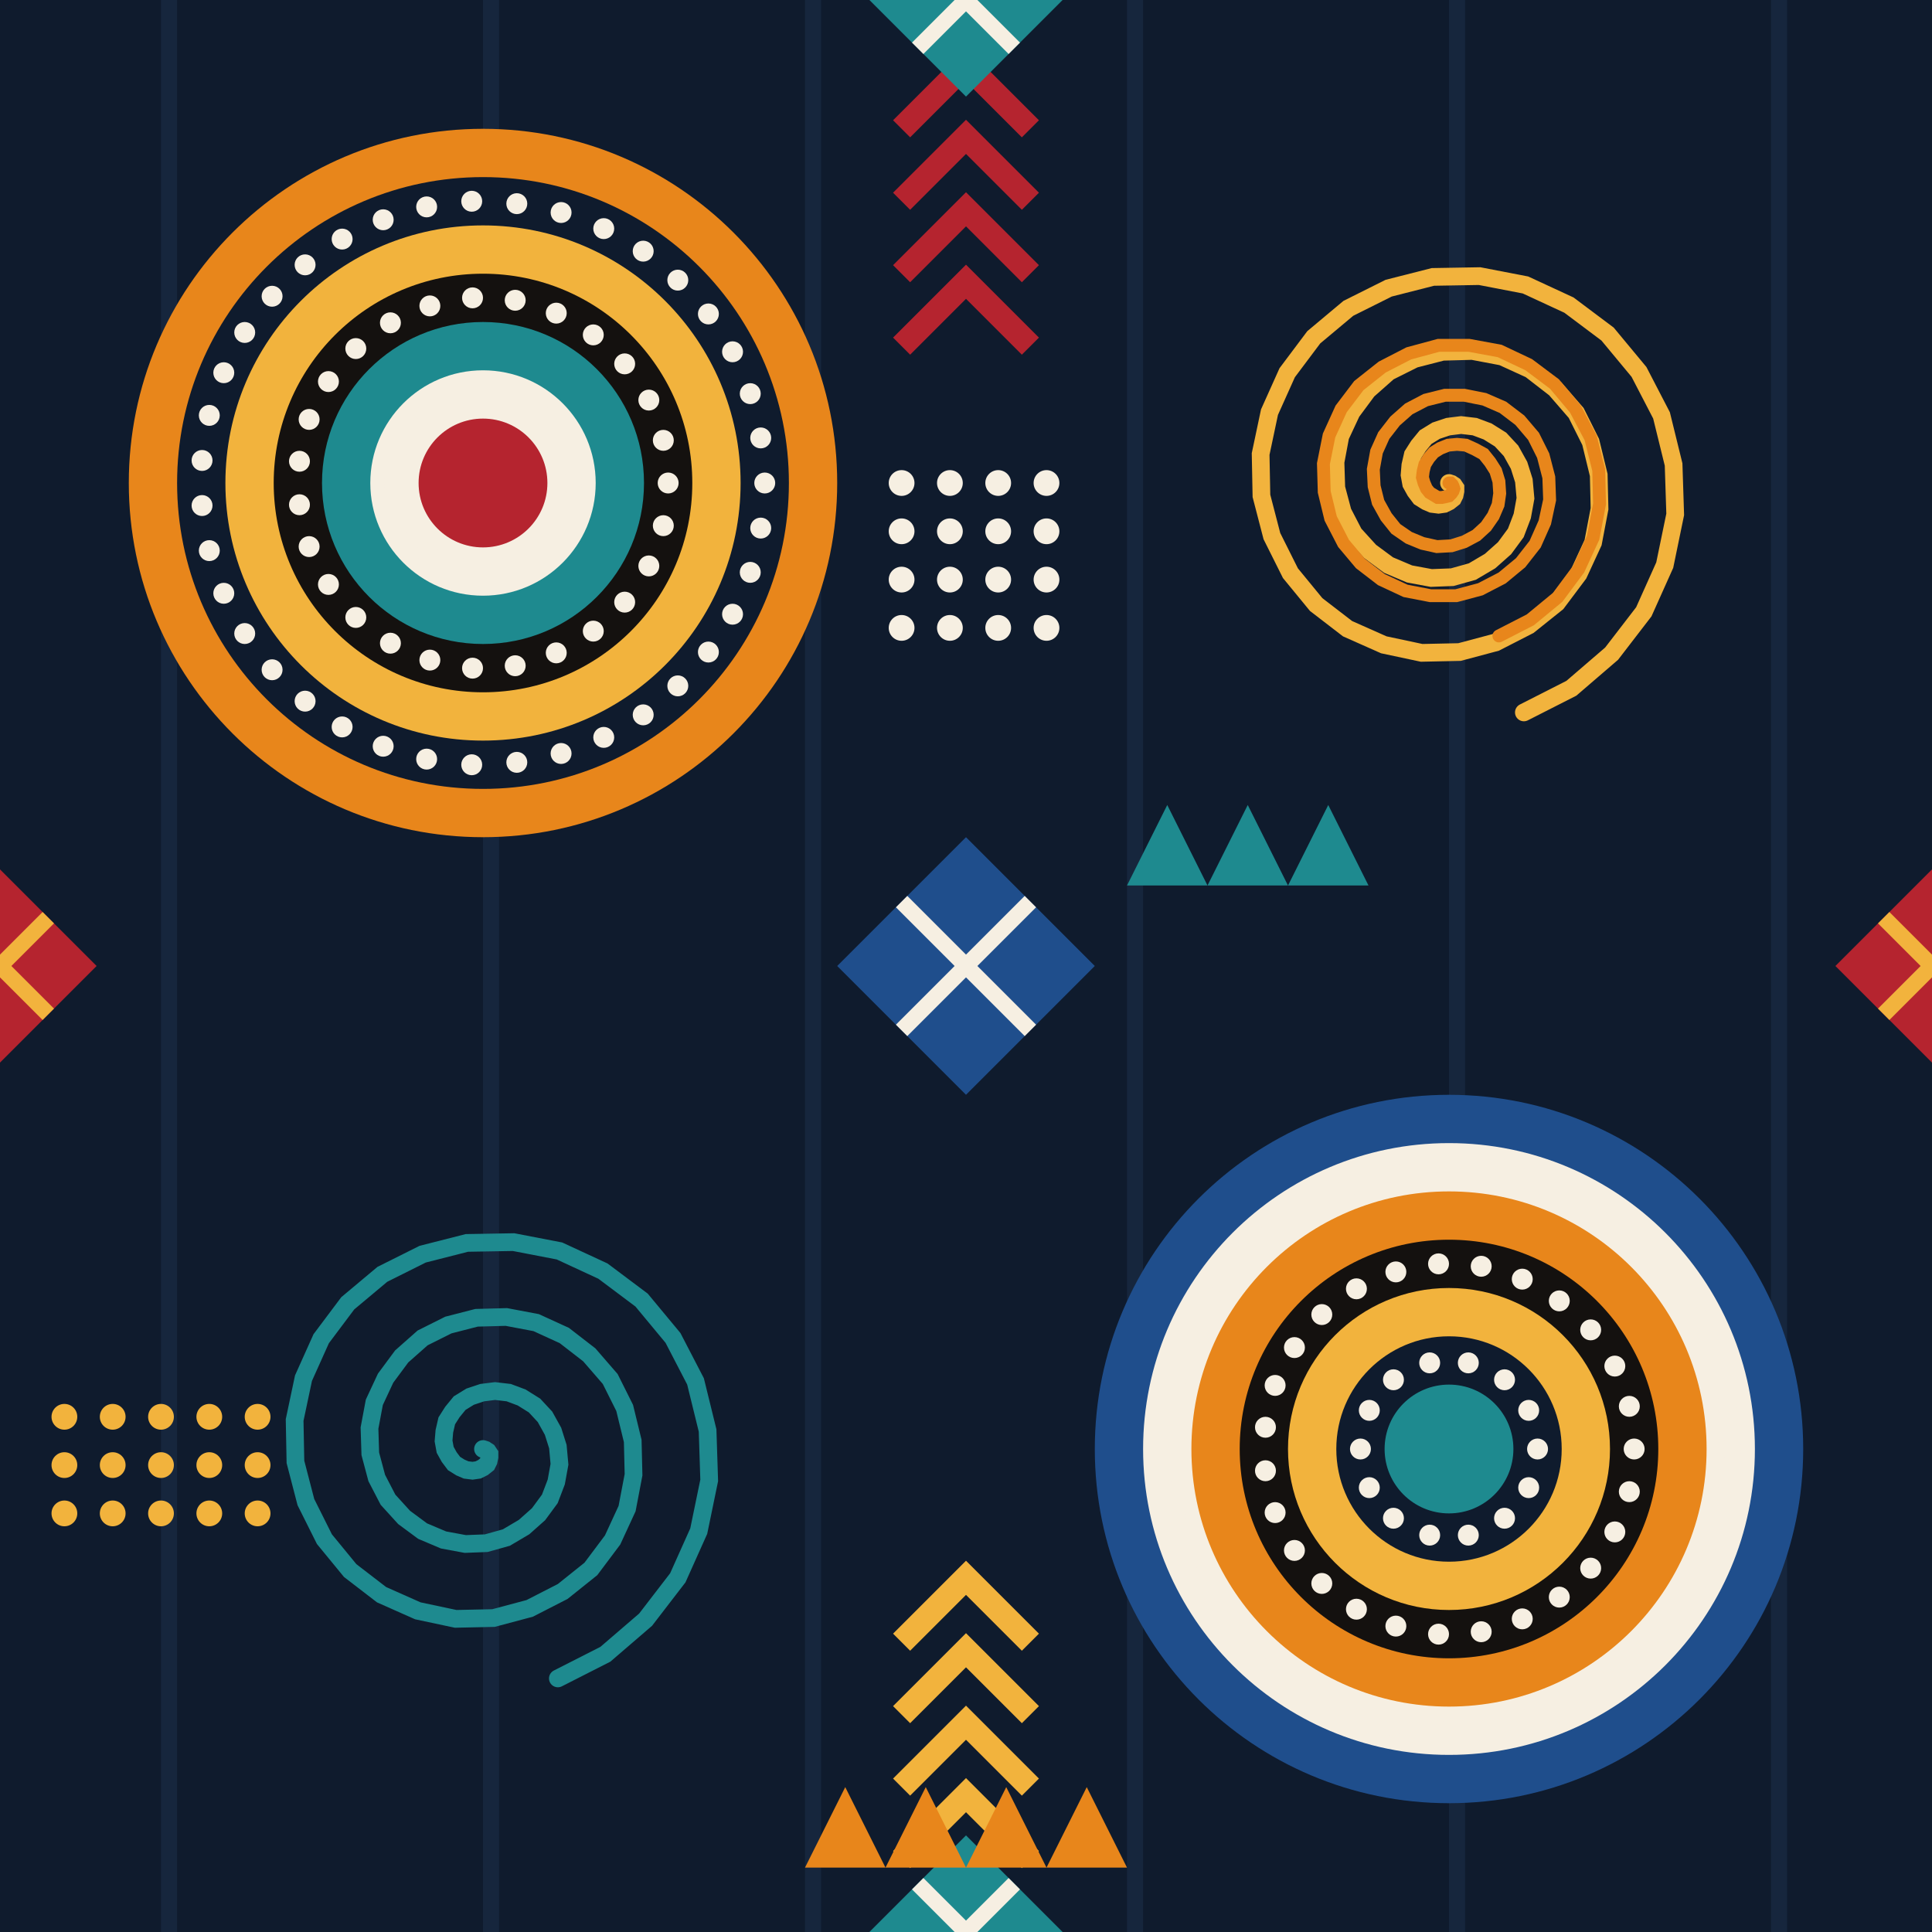
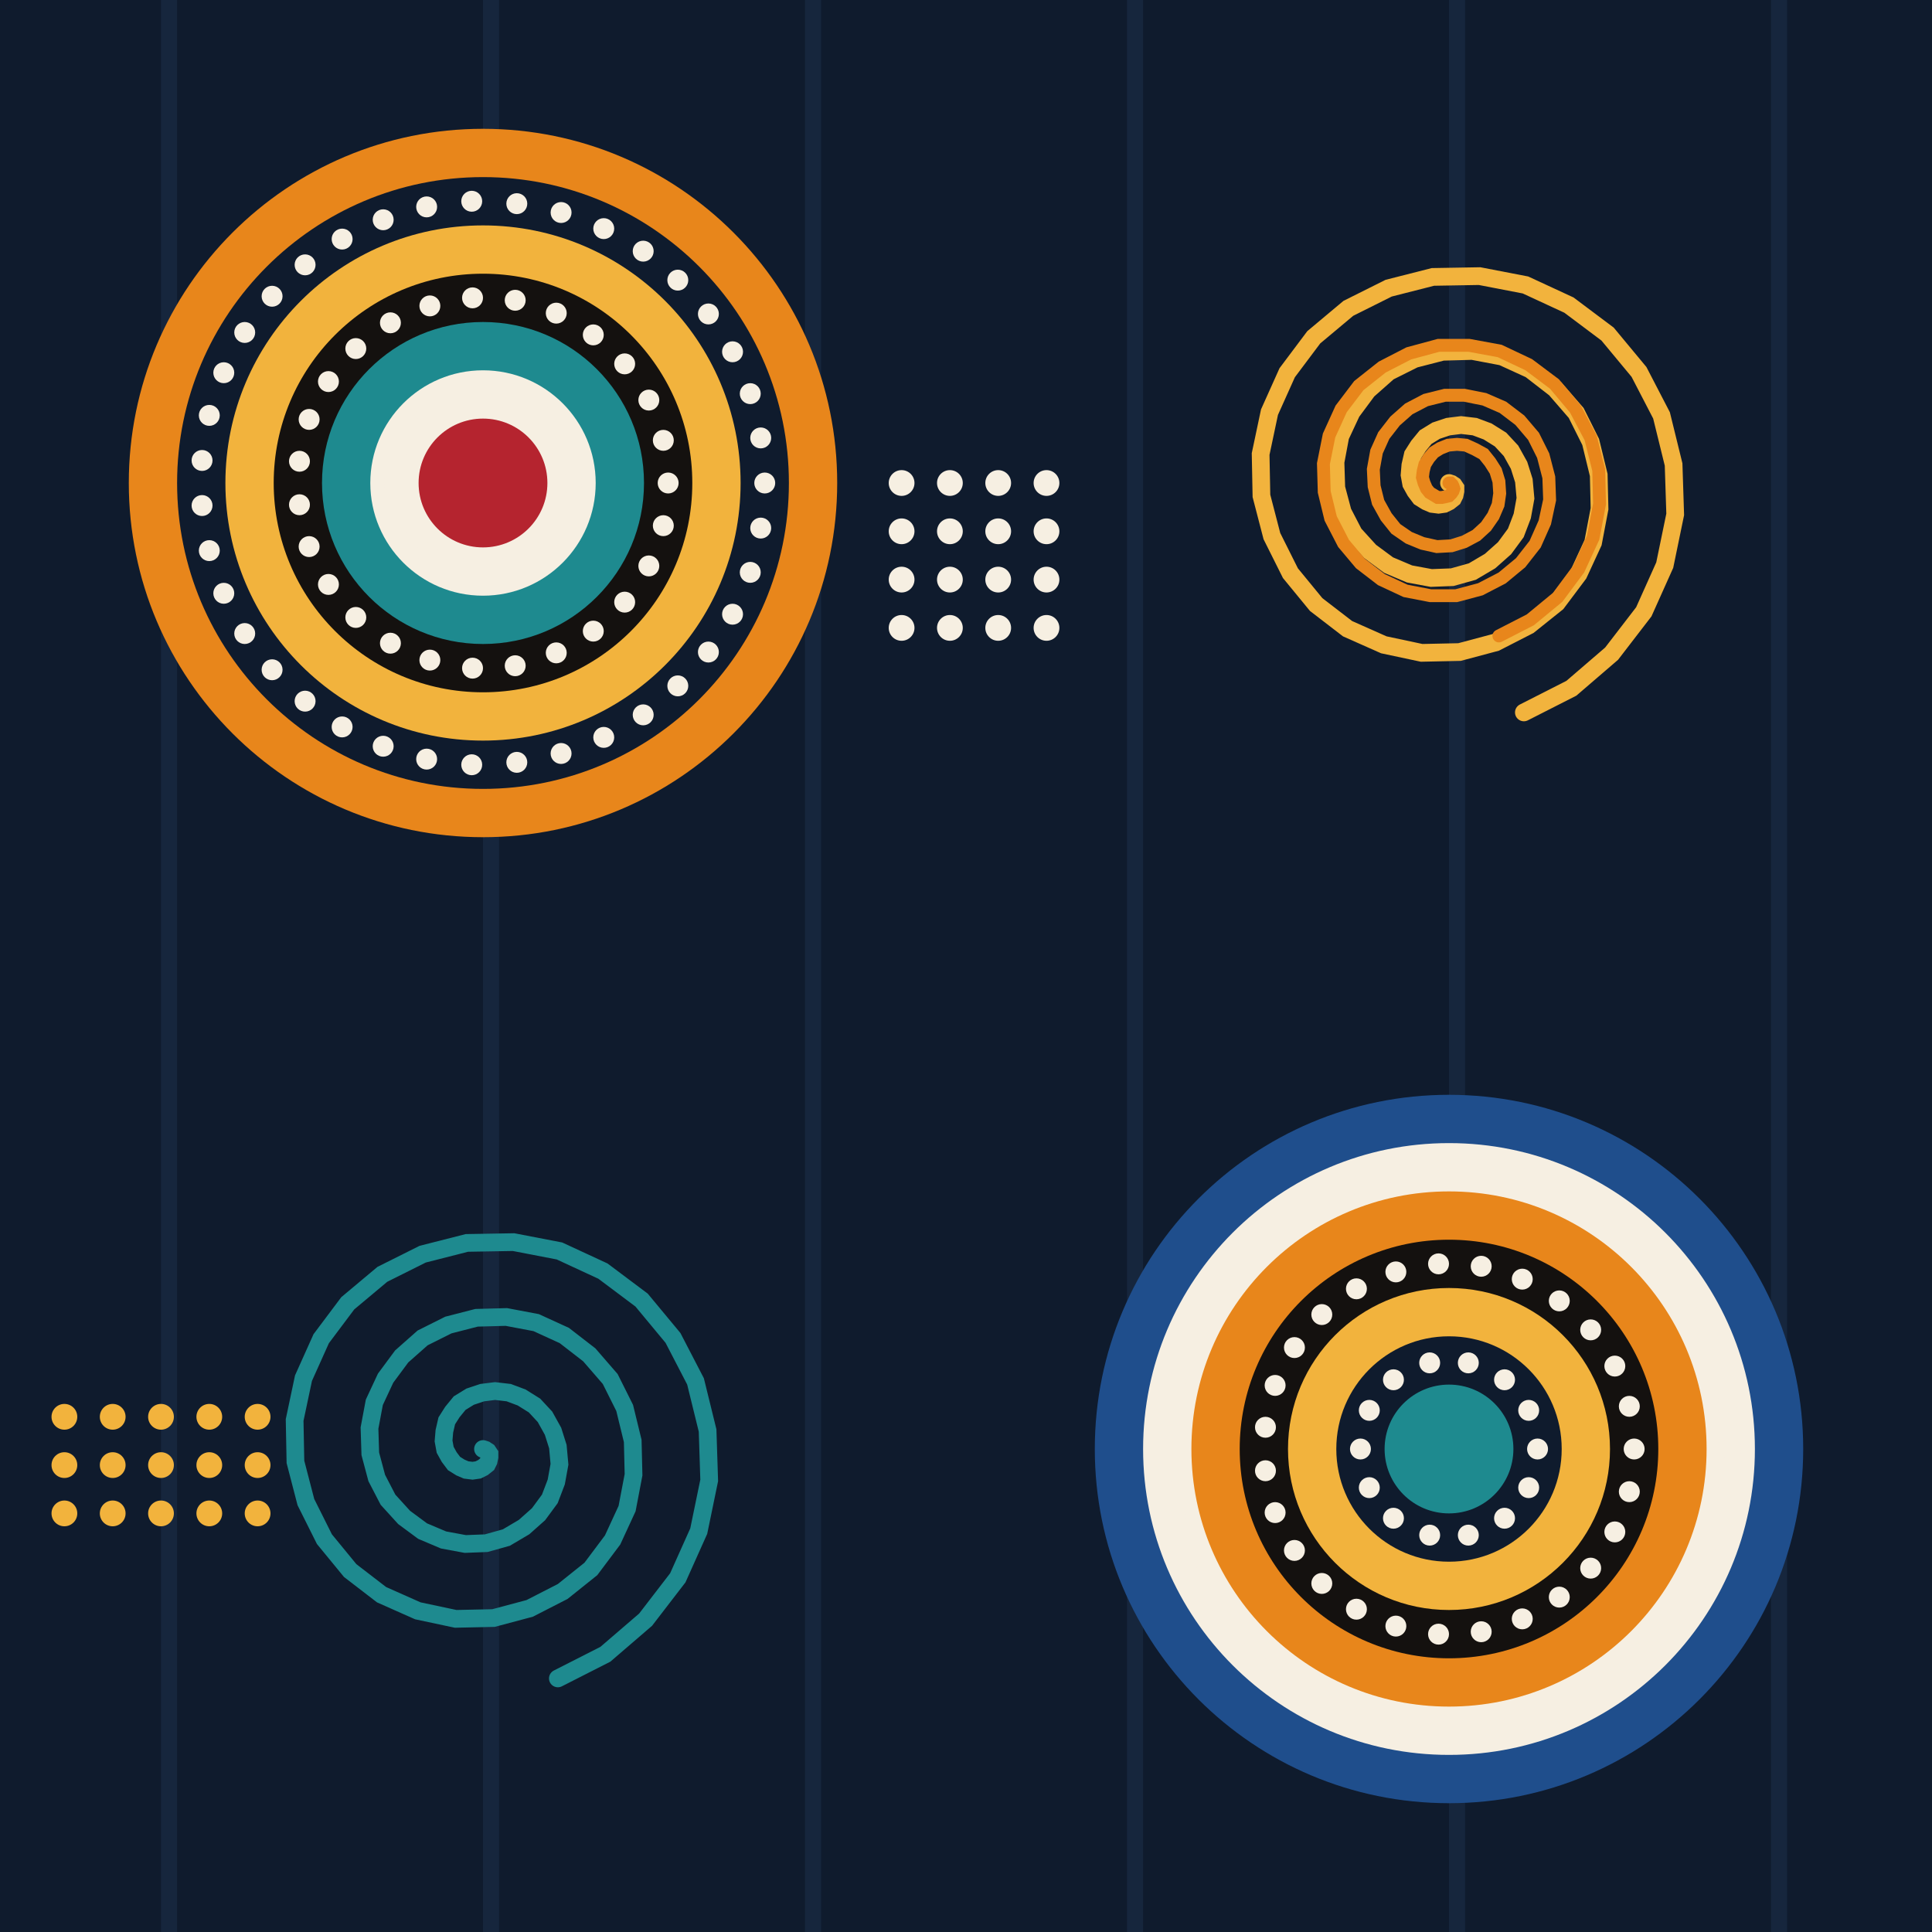
<svg xmlns="http://www.w3.org/2000/svg" xmlns:xlink="http://www.w3.org/1999/xlink" width="240" height="240" viewBox="0 0 240 240">
  <defs>
    <g id="m0">
      <circle cx="60" cy="60" r="44" fill="#E8861B" />
      <circle cx="60" cy="60" r="38" fill="#0F1B2D" />
      <circle cx="95.0" cy="60.0" r="1.3" fill="#F6EFE2" />
      <circle cx="94.5" cy="65.6" r="1.3" fill="#F6EFE2" />
      <circle cx="93.2" cy="71.1" r="1.3" fill="#F6EFE2" />
      <circle cx="91.0" cy="76.3" r="1.3" fill="#F6EFE2" />
      <circle cx="88.0" cy="81.0" r="1.3" fill="#F6EFE2" />
      <circle cx="84.2" cy="85.2" r="1.3" fill="#F6EFE2" />
      <circle cx="79.9" cy="88.8" r="1.3" fill="#F6EFE2" />
      <circle cx="75.0" cy="91.6" r="1.3" fill="#F6EFE2" />
      <circle cx="69.7" cy="93.6" r="1.3" fill="#F6EFE2" />
      <circle cx="64.2" cy="94.7" r="1.3" fill="#F6EFE2" />
      <circle cx="58.6" cy="95.0" r="1.3" fill="#F6EFE2" />
      <circle cx="53.0" cy="94.3" r="1.3" fill="#F6EFE2" />
      <circle cx="47.6" cy="92.7" r="1.3" fill="#F6EFE2" />
      <circle cx="42.5" cy="90.3" r="1.3" fill="#F6EFE2" />
      <circle cx="37.9" cy="87.1" r="1.3" fill="#F6EFE2" />
      <circle cx="33.8" cy="83.2" r="1.3" fill="#F6EFE2" />
      <circle cx="30.4" cy="78.7" r="1.3" fill="#F6EFE2" />
      <circle cx="27.8" cy="73.7" r="1.3" fill="#F6EFE2" />
      <circle cx="26.0" cy="68.4" r="1.3" fill="#F6EFE2" />
      <circle cx="25.1" cy="62.8" r="1.3" fill="#F6EFE2" />
      <circle cx="25.1" cy="57.2" r="1.3" fill="#F6EFE2" />
      <circle cx="26.0" cy="51.6" r="1.3" fill="#F6EFE2" />
      <circle cx="27.8" cy="46.3" r="1.3" fill="#F6EFE2" />
      <circle cx="30.4" cy="41.3" r="1.3" fill="#F6EFE2" />
      <circle cx="33.8" cy="36.8" r="1.3" fill="#F6EFE2" />
      <circle cx="37.9" cy="32.9" r="1.3" fill="#F6EFE2" />
      <circle cx="42.5" cy="29.7" r="1.3" fill="#F6EFE2" />
      <circle cx="47.6" cy="27.3" r="1.3" fill="#F6EFE2" />
      <circle cx="53.0" cy="25.7" r="1.3" fill="#F6EFE2" />
      <circle cx="58.6" cy="25.0" r="1.3" fill="#F6EFE2" />
      <circle cx="64.2" cy="25.3" r="1.3" fill="#F6EFE2" />
      <circle cx="69.7" cy="26.4" r="1.3" fill="#F6EFE2" />
      <circle cx="75.0" cy="28.4" r="1.3" fill="#F6EFE2" />
      <circle cx="79.9" cy="31.2" r="1.3" fill="#F6EFE2" />
      <circle cx="84.2" cy="34.8" r="1.3" fill="#F6EFE2" />
      <circle cx="88.0" cy="39.0" r="1.3" fill="#F6EFE2" />
      <circle cx="91.0" cy="43.7" r="1.3" fill="#F6EFE2" />
      <circle cx="93.2" cy="48.9" r="1.3" fill="#F6EFE2" />
      <circle cx="94.5" cy="54.4" r="1.3" fill="#F6EFE2" />
      <circle cx="60" cy="60" r="32" fill="#F2B33D" />
      <circle cx="60" cy="60" r="26" fill="#14110F" />
      <circle cx="83.0" cy="60.0" r="1.3" fill="#F6EFE2" />
      <circle cx="82.4" cy="65.3" r="1.3" fill="#F6EFE2" />
      <circle cx="80.6" cy="70.3" r="1.3" fill="#F6EFE2" />
      <circle cx="77.6" cy="74.8" r="1.3" fill="#F6EFE2" />
      <circle cx="73.7" cy="78.4" r="1.3" fill="#F6EFE2" />
      <circle cx="69.1" cy="81.1" r="1.3" fill="#F6EFE2" />
      <circle cx="64.0" cy="82.7" r="1.3" fill="#F6EFE2" />
      <circle cx="58.7" cy="83.0" r="1.3" fill="#F6EFE2" />
      <circle cx="53.4" cy="82.0" r="1.3" fill="#F6EFE2" />
      <circle cx="48.5" cy="79.9" r="1.3" fill="#F6EFE2" />
      <circle cx="44.2" cy="76.7" r="1.3" fill="#F6EFE2" />
      <circle cx="40.8" cy="72.6" r="1.3" fill="#F6EFE2" />
      <circle cx="38.4" cy="67.9" r="1.3" fill="#F6EFE2" />
      <circle cx="37.2" cy="62.7" r="1.3" fill="#F6EFE2" />
      <circle cx="37.2" cy="57.3" r="1.3" fill="#F6EFE2" />
      <circle cx="38.4" cy="52.1" r="1.3" fill="#F6EFE2" />
      <circle cx="40.8" cy="47.4" r="1.3" fill="#F6EFE2" />
      <circle cx="44.2" cy="43.3" r="1.3" fill="#F6EFE2" />
      <circle cx="48.5" cy="40.1" r="1.3" fill="#F6EFE2" />
      <circle cx="53.4" cy="38.0" r="1.3" fill="#F6EFE2" />
      <circle cx="58.7" cy="37.0" r="1.3" fill="#F6EFE2" />
      <circle cx="64.0" cy="37.3" r="1.3" fill="#F6EFE2" />
      <circle cx="69.1" cy="38.9" r="1.3" fill="#F6EFE2" />
      <circle cx="73.7" cy="41.6" r="1.3" fill="#F6EFE2" />
      <circle cx="77.6" cy="45.2" r="1.3" fill="#F6EFE2" />
      <circle cx="80.6" cy="49.7" r="1.3" fill="#F6EFE2" />
      <circle cx="82.4" cy="54.7" r="1.3" fill="#F6EFE2" />
      <circle cx="60" cy="60" r="20" fill="#1E8A8F" />
      <circle cx="60" cy="60" r="14" fill="#F6EFE2" />
      <circle cx="71.0" cy="60.0" r="1.3" fill="#F6EFE2" />
      <circle cx="69.9" cy="64.8" r="1.3" fill="#F6EFE2" />
      <circle cx="66.9" cy="68.6" r="1.3" fill="#F6EFE2" />
      <circle cx="62.4" cy="70.7" r="1.3" fill="#F6EFE2" />
      <circle cx="57.6" cy="70.7" r="1.3" fill="#F6EFE2" />
      <circle cx="53.1" cy="68.6" r="1.3" fill="#F6EFE2" />
      <circle cx="50.1" cy="64.8" r="1.3" fill="#F6EFE2" />
      <circle cx="49.0" cy="60.0" r="1.3" fill="#F6EFE2" />
      <circle cx="50.1" cy="55.2" r="1.3" fill="#F6EFE2" />
      <circle cx="53.1" cy="51.4" r="1.3" fill="#F6EFE2" />
      <circle cx="57.6" cy="49.3" r="1.3" fill="#F6EFE2" />
      <circle cx="62.4" cy="49.3" r="1.3" fill="#F6EFE2" />
      <circle cx="66.9" cy="51.4" r="1.3" fill="#F6EFE2" />
      <circle cx="69.9" cy="55.2" r="1.3" fill="#F6EFE2" />
      <circle cx="60" cy="60" r="8" fill="#B5242F" />
    </g>
    <g id="m1">
      <circle cx="180" cy="180" r="44" fill="#1F4E8C" />
      <circle cx="180" cy="180" r="38" fill="#F6EFE2" />
      <circle cx="215.0" cy="180.0" r="1.3" fill="#F6EFE2" />
      <circle cx="214.5" cy="185.6" r="1.3" fill="#F6EFE2" />
      <circle cx="213.2" cy="191.1" r="1.3" fill="#F6EFE2" />
      <circle cx="211.0" cy="196.3" r="1.3" fill="#F6EFE2" />
      <circle cx="208.0" cy="201.0" r="1.3" fill="#F6EFE2" />
      <circle cx="204.2" cy="205.2" r="1.3" fill="#F6EFE2" />
      <circle cx="199.9" cy="208.8" r="1.3" fill="#F6EFE2" />
      <circle cx="195.0" cy="211.6" r="1.3" fill="#F6EFE2" />
      <circle cx="189.7" cy="213.6" r="1.3" fill="#F6EFE2" />
      <circle cx="184.2" cy="214.7" r="1.3" fill="#F6EFE2" />
      <circle cx="178.6" cy="215.0" r="1.3" fill="#F6EFE2" />
      <circle cx="173.0" cy="214.3" r="1.3" fill="#F6EFE2" />
      <circle cx="167.6" cy="212.7" r="1.3" fill="#F6EFE2" />
      <circle cx="162.5" cy="210.3" r="1.3" fill="#F6EFE2" />
      <circle cx="157.9" cy="207.1" r="1.3" fill="#F6EFE2" />
      <circle cx="153.8" cy="203.2" r="1.3" fill="#F6EFE2" />
      <circle cx="150.4" cy="198.7" r="1.3" fill="#F6EFE2" />
      <circle cx="147.8" cy="193.7" r="1.3" fill="#F6EFE2" />
      <circle cx="146.0" cy="188.4" r="1.3" fill="#F6EFE2" />
      <circle cx="145.1" cy="182.8" r="1.3" fill="#F6EFE2" />
      <circle cx="145.1" cy="177.2" r="1.3" fill="#F6EFE2" />
      <circle cx="146.0" cy="171.6" r="1.3" fill="#F6EFE2" />
      <circle cx="147.8" cy="166.3" r="1.3" fill="#F6EFE2" />
      <circle cx="150.4" cy="161.3" r="1.3" fill="#F6EFE2" />
      <circle cx="153.8" cy="156.8" r="1.3" fill="#F6EFE2" />
      <circle cx="157.9" cy="152.9" r="1.3" fill="#F6EFE2" />
      <circle cx="162.5" cy="149.7" r="1.3" fill="#F6EFE2" />
      <circle cx="167.6" cy="147.3" r="1.3" fill="#F6EFE2" />
      <circle cx="173.0" cy="145.7" r="1.3" fill="#F6EFE2" />
      <circle cx="178.6" cy="145.0" r="1.3" fill="#F6EFE2" />
      <circle cx="184.2" cy="145.3" r="1.3" fill="#F6EFE2" />
      <circle cx="189.7" cy="146.4" r="1.3" fill="#F6EFE2" />
      <circle cx="195.0" cy="148.4" r="1.3" fill="#F6EFE2" />
      <circle cx="199.9" cy="151.2" r="1.3" fill="#F6EFE2" />
      <circle cx="204.2" cy="154.8" r="1.3" fill="#F6EFE2" />
      <circle cx="208.0" cy="159.0" r="1.3" fill="#F6EFE2" />
      <circle cx="211.0" cy="163.7" r="1.3" fill="#F6EFE2" />
      <circle cx="213.2" cy="168.9" r="1.3" fill="#F6EFE2" />
      <circle cx="214.5" cy="174.4" r="1.3" fill="#F6EFE2" />
      <circle cx="180" cy="180" r="32" fill="#E8861B" />
      <circle cx="180" cy="180" r="26" fill="#14110F" />
      <circle cx="203.0" cy="180.0" r="1.3" fill="#F6EFE2" />
      <circle cx="202.4" cy="185.3" r="1.3" fill="#F6EFE2" />
      <circle cx="200.6" cy="190.3" r="1.3" fill="#F6EFE2" />
      <circle cx="197.6" cy="194.8" r="1.3" fill="#F6EFE2" />
      <circle cx="193.7" cy="198.4" r="1.3" fill="#F6EFE2" />
      <circle cx="189.1" cy="201.1" r="1.3" fill="#F6EFE2" />
      <circle cx="184.0" cy="202.7" r="1.3" fill="#F6EFE2" />
      <circle cx="178.7" cy="203.0" r="1.3" fill="#F6EFE2" />
      <circle cx="173.4" cy="202.0" r="1.3" fill="#F6EFE2" />
      <circle cx="168.5" cy="199.9" r="1.3" fill="#F6EFE2" />
      <circle cx="164.2" cy="196.7" r="1.3" fill="#F6EFE2" />
      <circle cx="160.8" cy="192.6" r="1.3" fill="#F6EFE2" />
      <circle cx="158.4" cy="187.9" r="1.3" fill="#F6EFE2" />
      <circle cx="157.2" cy="182.7" r="1.3" fill="#F6EFE2" />
      <circle cx="157.2" cy="177.3" r="1.3" fill="#F6EFE2" />
      <circle cx="158.4" cy="172.1" r="1.3" fill="#F6EFE2" />
      <circle cx="160.8" cy="167.4" r="1.3" fill="#F6EFE2" />
      <circle cx="164.2" cy="163.3" r="1.3" fill="#F6EFE2" />
      <circle cx="168.5" cy="160.1" r="1.3" fill="#F6EFE2" />
      <circle cx="173.4" cy="158.0" r="1.3" fill="#F6EFE2" />
      <circle cx="178.7" cy="157.0" r="1.3" fill="#F6EFE2" />
      <circle cx="184.0" cy="157.3" r="1.3" fill="#F6EFE2" />
      <circle cx="189.1" cy="158.9" r="1.3" fill="#F6EFE2" />
      <circle cx="193.7" cy="161.6" r="1.3" fill="#F6EFE2" />
      <circle cx="197.6" cy="165.2" r="1.3" fill="#F6EFE2" />
      <circle cx="200.6" cy="169.7" r="1.3" fill="#F6EFE2" />
      <circle cx="202.4" cy="174.7" r="1.3" fill="#F6EFE2" />
      <circle cx="180" cy="180" r="20" fill="#F2B33D" />
      <circle cx="180" cy="180" r="14" fill="#0F1B2D" />
      <circle cx="191.0" cy="180.0" r="1.3" fill="#F6EFE2" />
      <circle cx="189.9" cy="184.8" r="1.3" fill="#F6EFE2" />
      <circle cx="186.9" cy="188.6" r="1.3" fill="#F6EFE2" />
      <circle cx="182.4" cy="190.7" r="1.3" fill="#F6EFE2" />
      <circle cx="177.6" cy="190.7" r="1.3" fill="#F6EFE2" />
      <circle cx="173.1" cy="188.6" r="1.3" fill="#F6EFE2" />
      <circle cx="170.1" cy="184.8" r="1.3" fill="#F6EFE2" />
      <circle cx="169.0" cy="180.0" r="1.3" fill="#F6EFE2" />
      <circle cx="170.1" cy="175.2" r="1.3" fill="#F6EFE2" />
      <circle cx="173.1" cy="171.4" r="1.3" fill="#F6EFE2" />
      <circle cx="177.6" cy="169.3" r="1.3" fill="#F6EFE2" />
      <circle cx="182.4" cy="169.3" r="1.3" fill="#F6EFE2" />
      <circle cx="186.9" cy="171.4" r="1.3" fill="#F6EFE2" />
      <circle cx="189.9" cy="175.2" r="1.3" fill="#F6EFE2" />
      <circle cx="180" cy="180" r="8" fill="#1E8A8F" />
    </g>
    <g id="m2">
      <polyline points="180.0,60.0 180.3,60.1 180.6,60.3 180.8,60.6 180.8,61.0 180.7,61.5 180.5,61.9 180.0,62.3 179.4,62.6 178.7,62.7 177.9,62.6 177.2,62.3 176.4,61.8 175.8,61.0 175.3,60.1 175.1,59.0 175.2,57.8 175.5,56.5 176.2,55.4 177.1,54.3 178.4,53.5 179.9,53.0 181.5,52.8 183.2,53.0 184.8,53.6 186.4,54.6 187.7,56.0 188.7,57.8 189.3,59.7 189.5,61.9 189.1,64.1 188.3,66.2 186.9,68.1 185.1,69.7 182.9,71.0 180.4,71.7 177.8,71.8 175.1,71.3 172.5,70.2 170.2,68.5 168.2,66.3 166.8,63.6 166.0,60.6 165.9,57.4 166.5,54.2 167.9,51.2 169.9,48.5 172.5,46.2 175.7,44.6 179.2,43.7 182.9,43.6 186.6,44.3 190.1,45.9 193.2,48.3 195.8,51.3 197.6,54.9 198.6,59.0 198.7,63.2 197.9,67.4 196.1,71.3 193.4,74.9 189.9,77.7 185.8,79.8 181.3,81.0 176.6,81.1 171.9,80.1 167.4,78.1 163.5,75.1 160.3,71.2 158.0,66.6 156.7,61.6 156.6,56.4 157.7,51.2 159.9,46.3 163.2,41.9 167.5,38.3 172.5,35.8 178.0,34.4 183.8,34.3 189.5,35.4 194.9,37.9 199.7,41.5 203.6,46.2 206.4,51.6 207.9,57.7 208.1,63.9 206.8,70.2 204.2,76.0 200.2,81.2 195.2,85.5 189.3,88.5" fill="none" stroke="#F2B33D" stroke-width="2.2" stroke-linecap="round" />
      <polyline points="180.0,60.0 180.2,60.0 180.4,60.2 180.5,60.4 180.6,60.7 180.5,61.0 180.3,61.3 180.0,61.6 179.6,61.7 179.1,61.8 178.6,61.8 178.1,61.5 177.6,61.2 177.2,60.7 176.9,60.0 176.7,59.3 176.8,58.5 177.0,57.7 177.5,56.9 178.1,56.2 178.9,55.7 179.9,55.3 181.0,55.2 182.1,55.3 183.2,55.8 184.3,56.4 185.1,57.4 185.8,58.5 186.2,59.8 186.3,61.3 186.1,62.7 185.5,64.1 184.6,65.4 183.4,66.5 181.9,67.3 180.3,67.8 178.5,67.9 176.7,67.5 175.0,66.8 173.4,65.7 172.2,64.2 171.2,62.4 170.7,60.4 170.6,58.3 171.0,56.1 171.9,54.1 173.3,52.3 175.0,50.8 177.1,49.7 179.5,49.1 181.9,49.1 184.4,49.6 186.7,50.6 188.8,52.2 190.5,54.2 191.7,56.6 192.4,59.3 192.5,62.1 191.9,64.9 190.7,67.6 188.9,69.9 186.6,71.8 183.9,73.2 180.9,74.0 177.7,74.0 174.6,73.4 171.6,72.0 169.0,70.0 166.9,67.5 165.3,64.4 164.5,61.1 164.4,57.6 165.1,54.1 166.6,50.8 168.8,47.9 171.7,45.6 175.0,43.9 178.7,42.9 182.5,42.9 186.3,43.6 189.9,45.3 193.1,47.7 195.7,50.8 197.6,54.4 198.6,58.4 198.7,62.6 197.9,66.8 196.1,70.7 193.5,74.2 190.1,77.0 186.2,79.0" fill="none" stroke="#E8861B" stroke-width="1.6" stroke-linecap="round" />
    </g>
    <g id="m3">
      <polyline points="60.0,180.0 60.3,180.1 60.6,180.3 60.8,180.6 60.8,181.0 60.7,181.5 60.5,181.9 60.0,182.3 59.4,182.6 58.7,182.7 57.9,182.6 57.2,182.3 56.4,181.8 55.8,181.0 55.3,180.1 55.1,179.0 55.2,177.8 55.5,176.5 56.2,175.4 57.1,174.3 58.4,173.5 59.9,173.0 61.5,172.8 63.2,173.0 64.8,173.6 66.4,174.6 67.7,176.0 68.7,177.8 69.3,179.7 69.5,181.9 69.1,184.1 68.3,186.2 66.9,188.1 65.1,189.7 62.9,191.0 60.4,191.7 57.8,191.8 55.1,191.3 52.5,190.2 50.2,188.5 48.2,186.3 46.8,183.6 46.0,180.6 45.9,177.4 46.5,174.2 47.9,171.2 49.9,168.5 52.5,166.2 55.7,164.6 59.2,163.7 62.9,163.6 66.6,164.3 70.1,165.9 73.2,168.3 75.8,171.3 77.6,174.9 78.6,179.0 78.7,183.2 77.9,187.4 76.1,191.3 73.4,194.9 69.9,197.7 65.8,199.8 61.3,201.0 56.6,201.1 51.9,200.1 47.4,198.1 43.5,195.1 40.3,191.2 38.0,186.6 36.7,181.6 36.6,176.4 37.7,171.2 39.9,166.3 43.2,161.9 47.5,158.3 52.5,155.8 58.0,154.4 63.8,154.3 69.5,155.4 74.9,157.9 79.7,161.5 83.6,166.2 86.4,171.6 87.9,177.7 88.1,183.9 86.8,190.2 84.2,196.0 80.2,201.2 75.2,205.5 69.3,208.5" fill="none" stroke="#1E8A8F" stroke-width="2.2" stroke-linecap="round" />
    </g>
    <g id="m4">
-       <polyline points="112,16 120,8 128,16" fill="none" stroke="#B5242F" stroke-width="3" stroke-linejoin="miter" />
-       <polyline points="112,25 120,17 128,25" fill="none" stroke="#B5242F" stroke-width="3" stroke-linejoin="miter" />
-       <polyline points="112,34 120,26 128,34" fill="none" stroke="#B5242F" stroke-width="3" stroke-linejoin="miter" />
-       <polyline points="112,43 120,35 128,43" fill="none" stroke="#B5242F" stroke-width="3" stroke-linejoin="miter" />
-       <polyline points="112,204 120,196 128,204" fill="none" stroke="#F2B33D" stroke-width="3" stroke-linejoin="miter" />
-       <polyline points="112,213 120,205 128,213" fill="none" stroke="#F2B33D" stroke-width="3" stroke-linejoin="miter" />
-       <polyline points="112,222 120,214 128,222" fill="none" stroke="#F2B33D" stroke-width="3" stroke-linejoin="miter" />
-       <polyline points="112,231 120,223 128,231" fill="none" stroke="#F2B33D" stroke-width="3" stroke-linejoin="miter" />
-     </g>
-     <g id="m5">
-       <polygon points="120,104 136,120 120,136 104,120" fill="#1F4E8C" />
-       <path d="M112 112L128 128M128 112L112 128" stroke="#F6EFE2" stroke-width="2" />
-       <polygon points="0,108 12,120 0,132 -12,120" fill="#B5242F" />
-       <path d="M-6 114L6 126M6 114L-6 126" stroke="#F2B33D" stroke-width="2" />
-       <polygon points="120,-12 132,0 120,12 108,0" fill="#1E8A8F" />
-       <path d="M114 -6L126 6M126 -6L114 6" stroke="#F6EFE2" stroke-width="2" />
-     </g>
-     <g id="m6">
      <circle cx="112" cy="60" r="1.6" fill="#F6EFE2" />
      <circle cx="112" cy="66" r="1.6" fill="#F6EFE2" />
      <circle cx="112" cy="72" r="1.6" fill="#F6EFE2" />
      <circle cx="112" cy="78" r="1.6" fill="#F6EFE2" />
      <circle cx="118" cy="60" r="1.6" fill="#F6EFE2" />
      <circle cx="118" cy="66" r="1.6" fill="#F6EFE2" />
      <circle cx="118" cy="72" r="1.6" fill="#F6EFE2" />
      <circle cx="118" cy="78" r="1.6" fill="#F6EFE2" />
      <circle cx="124" cy="60" r="1.6" fill="#F6EFE2" />
      <circle cx="124" cy="66" r="1.6" fill="#F6EFE2" />
      <circle cx="124" cy="72" r="1.6" fill="#F6EFE2" />
      <circle cx="124" cy="78" r="1.6" fill="#F6EFE2" />
      <circle cx="130" cy="60" r="1.6" fill="#F6EFE2" />
      <circle cx="130" cy="66" r="1.6" fill="#F6EFE2" />
      <circle cx="130" cy="72" r="1.6" fill="#F6EFE2" />
      <circle cx="130" cy="78" r="1.6" fill="#F6EFE2" />
      <circle cx="8" cy="176" r="1.6" fill="#F2B33D" />
      <circle cx="8" cy="182" r="1.6" fill="#F2B33D" />
      <circle cx="8" cy="188" r="1.6" fill="#F2B33D" />
      <circle cx="14" cy="176" r="1.6" fill="#F2B33D" />
      <circle cx="14" cy="182" r="1.6" fill="#F2B33D" />
      <circle cx="14" cy="188" r="1.6" fill="#F2B33D" />
      <circle cx="20" cy="176" r="1.6" fill="#F2B33D" />
      <circle cx="20" cy="182" r="1.6" fill="#F2B33D" />
      <circle cx="20" cy="188" r="1.6" fill="#F2B33D" />
      <circle cx="26" cy="176" r="1.6" fill="#F2B33D" />
      <circle cx="26" cy="182" r="1.6" fill="#F2B33D" />
      <circle cx="26" cy="188" r="1.6" fill="#F2B33D" />
      <circle cx="32" cy="176" r="1.6" fill="#F2B33D" />
      <circle cx="32" cy="182" r="1.6" fill="#F2B33D" />
      <circle cx="32" cy="188" r="1.6" fill="#F2B33D" />
-     </g>
-     <g id="m7">
-       <polygon points="100,232 105,222 110,232" fill="#E8861B" />
-       <polygon points="110,232 115,222 120,232" fill="#E8861B" />
-       <polygon points="120,232 125,222 130,232" fill="#E8861B" />
-       <polygon points="130,232 135,222 140,232" fill="#E8861B" />
-       <polygon points="140,110 145,100 150,110" fill="#1E8A8F" />
-       <polygon points="150,110 155,100 160,110" fill="#1E8A8F" />
-       <polygon points="160,110 165,100 170,110" fill="#1E8A8F" />
    </g>
  </defs>
  <rect width="240" height="240" fill="#0F1B2D" />
  <rect x="20" y="0" width="2" height="240" fill="#16263d" />
  <rect x="60" y="0" width="2" height="240" fill="#16263d" />
  <rect x="100" y="0" width="2" height="240" fill="#16263d" />
  <rect x="140" y="0" width="2" height="240" fill="#16263d" />
  <rect x="180" y="0" width="2" height="240" fill="#16263d" />
  <rect x="220" y="0" width="2" height="240" fill="#16263d" />
  <use xlink:href="#m0" x="-240" y="-240" />
  <use xlink:href="#m0" x="-240" y="0" />
  <use xlink:href="#m0" x="-240" y="240" />
  <use xlink:href="#m0" x="0" y="-240" />
  <use xlink:href="#m0" x="0" y="0" />
  <use xlink:href="#m0" x="0" y="240" />
  <use xlink:href="#m0" x="240" y="-240" />
  <use xlink:href="#m0" x="240" y="0" />
  <use xlink:href="#m0" x="240" y="240" />
  <use xlink:href="#m1" x="-240" y="-240" />
  <use xlink:href="#m1" x="-240" y="0" />
  <use xlink:href="#m1" x="-240" y="240" />
  <use xlink:href="#m1" x="0" y="-240" />
  <use xlink:href="#m1" x="0" y="0" />
  <use xlink:href="#m1" x="0" y="240" />
  <use xlink:href="#m1" x="240" y="-240" />
  <use xlink:href="#m1" x="240" y="0" />
  <use xlink:href="#m1" x="240" y="240" />
  <use xlink:href="#m2" x="-240" y="-240" />
  <use xlink:href="#m2" x="-240" y="0" />
  <use xlink:href="#m2" x="-240" y="240" />
  <use xlink:href="#m2" x="0" y="-240" />
  <use xlink:href="#m2" x="0" y="0" />
  <use xlink:href="#m2" x="0" y="240" />
  <use xlink:href="#m2" x="240" y="-240" />
  <use xlink:href="#m2" x="240" y="0" />
  <use xlink:href="#m2" x="240" y="240" />
  <use xlink:href="#m3" x="-240" y="-240" />
  <use xlink:href="#m3" x="-240" y="0" />
  <use xlink:href="#m3" x="-240" y="240" />
  <use xlink:href="#m3" x="0" y="-240" />
  <use xlink:href="#m3" x="0" y="0" />
  <use xlink:href="#m3" x="0" y="240" />
  <use xlink:href="#m3" x="240" y="-240" />
  <use xlink:href="#m3" x="240" y="0" />
  <use xlink:href="#m3" x="240" y="240" />
  <use xlink:href="#m4" x="-240" y="-240" />
  <use xlink:href="#m4" x="-240" y="0" />
  <use xlink:href="#m4" x="-240" y="240" />
  <use xlink:href="#m4" x="0" y="-240" />
  <use xlink:href="#m4" x="0" y="0" />
  <use xlink:href="#m4" x="0" y="240" />
  <use xlink:href="#m4" x="240" y="-240" />
  <use xlink:href="#m4" x="240" y="0" />
  <use xlink:href="#m4" x="240" y="240" />
-   <use xlink:href="#m5" x="-240" y="-240" />
-   <use xlink:href="#m5" x="-240" y="0" />
-   <use xlink:href="#m5" x="-240" y="240" />
-   <use xlink:href="#m5" x="0" y="-240" />
-   <use xlink:href="#m5" x="0" y="0" />
-   <use xlink:href="#m5" x="0" y="240" />
-   <use xlink:href="#m5" x="240" y="-240" />
-   <use xlink:href="#m5" x="240" y="0" />
-   <use xlink:href="#m5" x="240" y="240" />
-   <use xlink:href="#m6" x="-240" y="-240" />
-   <use xlink:href="#m6" x="-240" y="0" />
-   <use xlink:href="#m6" x="-240" y="240" />
-   <use xlink:href="#m6" x="0" y="-240" />
-   <use xlink:href="#m6" x="0" y="0" />
-   <use xlink:href="#m6" x="0" y="240" />
-   <use xlink:href="#m6" x="240" y="-240" />
-   <use xlink:href="#m6" x="240" y="0" />
-   <use xlink:href="#m6" x="240" y="240" />
-   <use xlink:href="#m7" x="-240" y="-240" />
-   <use xlink:href="#m7" x="-240" y="0" />
-   <use xlink:href="#m7" x="-240" y="240" />
-   <use xlink:href="#m7" x="0" y="-240" />
-   <use xlink:href="#m7" x="0" y="0" />
-   <use xlink:href="#m7" x="0" y="240" />
-   <use xlink:href="#m7" x="240" y="-240" />
-   <use xlink:href="#m7" x="240" y="0" />
-   <use xlink:href="#m7" x="240" y="240" />
</svg>
